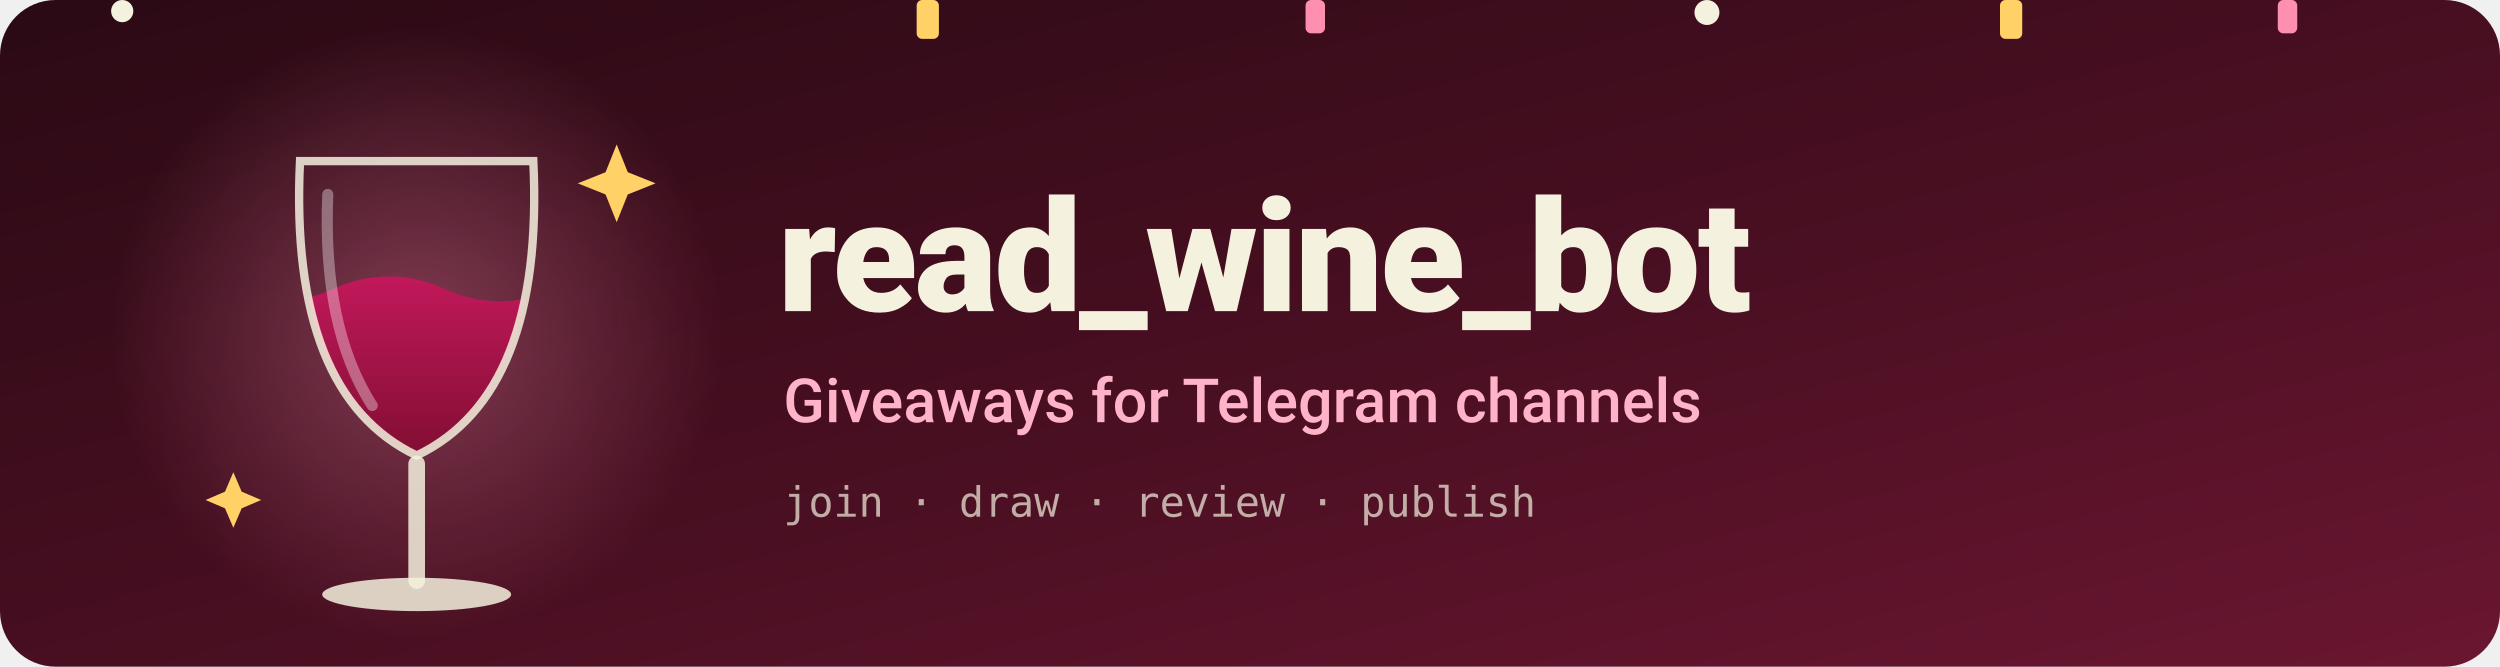
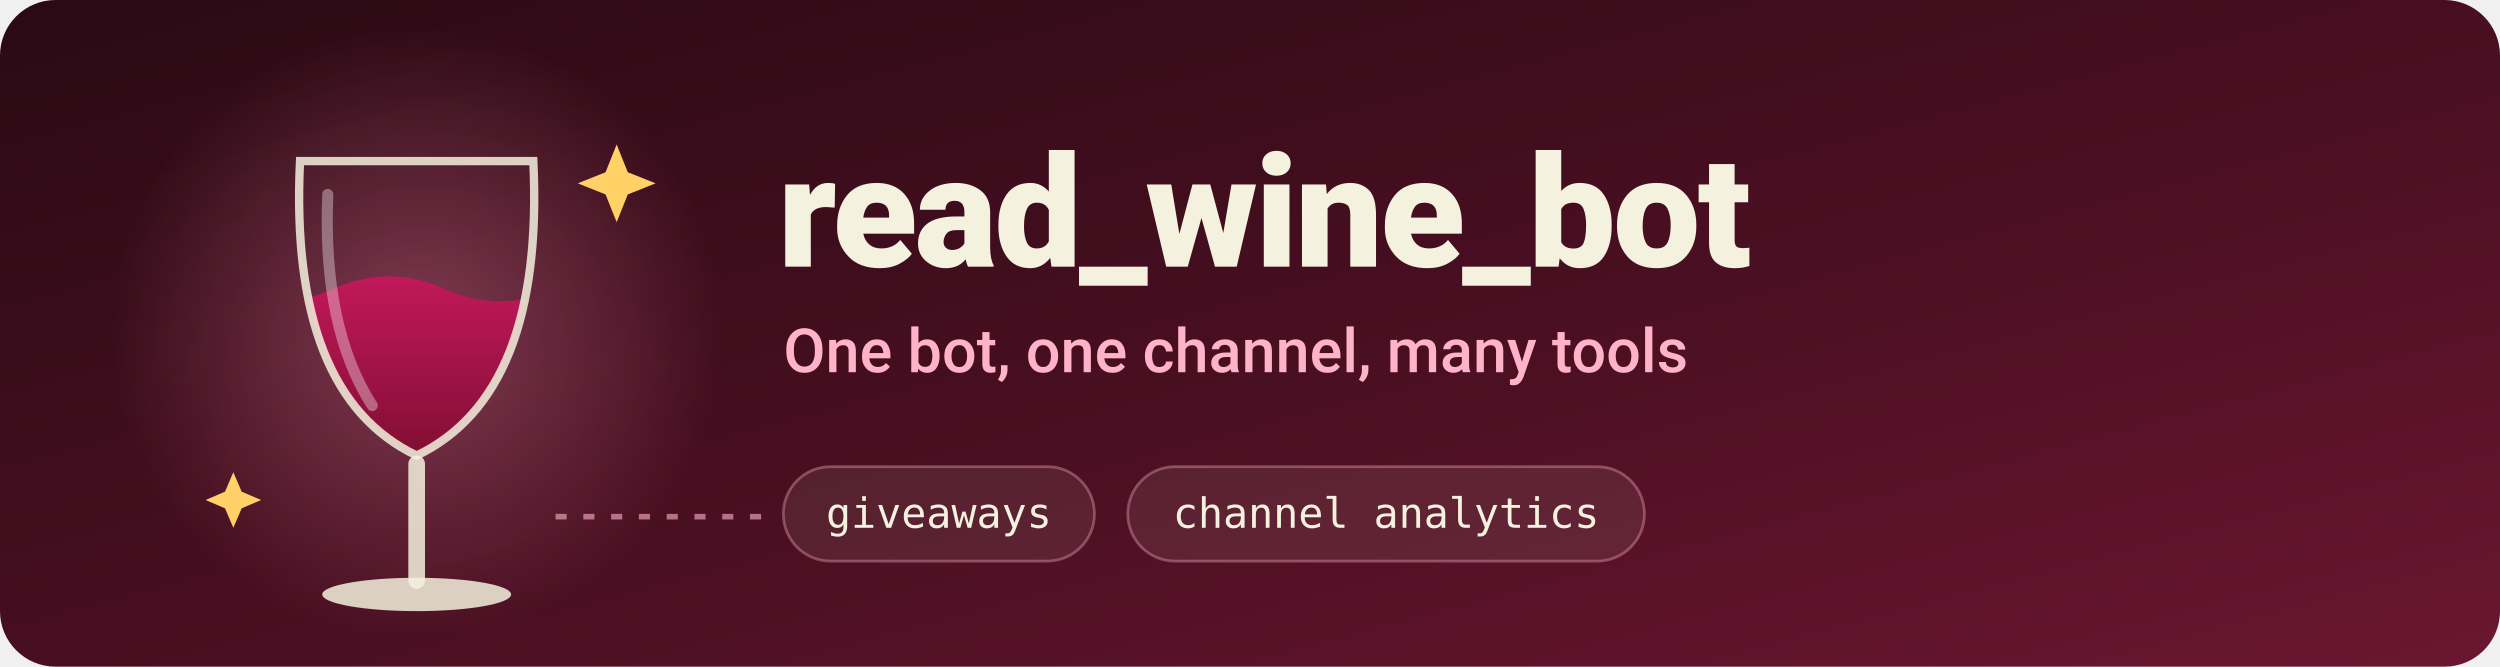
<svg xmlns="http://www.w3.org/2000/svg" viewBox="0 0 900 240" width="900" height="240" role="img" aria-labelledby="title desc">
  <defs>
    <linearGradient id="bg" x1="0" y1="0" x2="1" y2="1">
      <stop offset="0" stop-color="#2a0a14" />
      <stop offset="0.55" stop-color="#4a0f22" />
      <stop offset="1" stop-color="#6b1631" />
    </linearGradient>
    <linearGradient id="wine" x1="0" y1="0" x2="0" y2="1">
      <stop offset="0" stop-color="#c2185b" />
      <stop offset="1" stop-color="#7b0d2e" />
    </linearGradient>
    <radialGradient id="glow" cx="0.5" cy="0.5" r="0.5">
      <stop offset="0" stop-color="#ff8fb1" stop-opacity="0.35" />
      <stop offset="1" stop-color="#ff8fb1" stop-opacity="0" />
    </radialGradient>
    <clipPath id="bowl">
      <path d="M108,58 L192,58 Q196,142 150,164 Q104,142 108,58 Z" />
    </clipPath>
    <clipPath id="card">
      <rect width="900" height="240" rx="20" />
    </clipPath>
    <style>
      .wave { animation: slosh 3s linear infinite; }
      .bubble { animation: rise 3.2s ease-in infinite; opacity: 0; }
      .b2 { animation-delay: 1.1s; }
      .b3 { animation-delay: 2.1s; }
-       .confetti { animation: fall 6s linear infinite; }
-       .c2 { animation-delay: -1.5s; animation-duration: 7s; }
-       .c3 { animation-delay: -3s; animation-duration: 5.5s; }
-       .c4 { animation-delay: -4.5s; animation-duration: 6.5s; }
-       .c5 { animation-delay: -2.2s; animation-duration: 8s; }
-       .c6 { animation-delay: -5.1s; animation-duration: 6.2s; }
      .twinkle { animation: twinkle 2.4s ease-in-out infinite; transform-box: fill-box; transform-origin: center; }
      .t2 { animation-delay: 1.2s; }
      .glass { animation: sway 6s ease-in-out infinite; transform-origin: 150px 218px; }
+       .link { stroke-dasharray: 4 6; animation: flow 1.2s linear infinite; }
+       .chip { fill: #f4f1de; fill-opacity: 0.08; stroke: #ffb3c9; stroke-opacity: 0.35; animation: lit 4s ease-in-out infinite; }
+       .k2 { animation-delay: 2s; }
      @keyframes slosh { from { transform: translateX(0); } to { transform: translateX(-80px); } }
      @keyframes rise {
        0% { transform: translateY(0); opacity: 0; }
        20% { opacity: 0.8; }
        100% { transform: translateY(-46px); opacity: 0; }
      }
-       @keyframes fall {
-         from { transform: translateY(-30px) rotate(0deg); }
-         to { transform: translateY(280px) rotate(540deg); }
-       }
      @keyframes twinkle { 0%, 100% { opacity: 0.2; transform: scale(0.6); } 50% { opacity: 1; transform: scale(1); } }
      @keyframes sway { 0%, 100% { transform: rotate(-2deg); } 50% { transform: rotate(2deg); } }
+       @keyframes flow { to { stroke-dashoffset: -20; } }
+       @keyframes lit {
+         0%, 50%, 100% { fill-opacity: 0.08; stroke-opacity: 0.35; }
+         20%, 30% { fill-opacity: 0.22; stroke-opacity: 1; }
+       }
      @media (prefers-reduced-motion: reduce) {
-         .wave, .bubble, .confetti, .twinkle, .glass { animation: none; }
+         .wave, .bubble, .twinkle, .glass, .link, .chip { animation: none; }
        .bubble { opacity: 0.6; }
      }
    </style>
  </defs>
  <g clip-path="url(#card)">
    <rect width="900" height="240" fill="url(#bg)" />
    <circle cx="150" cy="120" r="110" fill="url(#glow)" />
-     <g transform="translate(330 0)">
-       <rect class="confetti" width="8" height="14" rx="2" fill="#ffd166" />
-     </g>
-     <g transform="translate(470 0)">
-       <rect class="confetti c2" width="7" height="12" rx="2" fill="#ff8fb1" />
-     </g>
-     <g transform="translate(610 0)">
-       <rect class="confetti c3" width="9" height="9" rx="4.5" fill="#f4f1de" />
-     </g>
-     <g transform="translate(720 0)">
-       <rect class="confetti c4" width="8" height="14" rx="2" fill="#ffd166" />
-     </g>
-     <g transform="translate(820 0)">
-       <rect class="confetti c5" width="7" height="12" rx="2" fill="#ff8fb1" />
-     </g>
-     <g transform="translate(40 0)">
-       <rect class="confetti c6" width="8" height="8" rx="4" fill="#f4f1de" />
-     </g>
    <g class="glass">
      <g clip-path="url(#bowl)">
        <path class="wave" fill="url(#wine)" d="M40,104 q20,-9 40,0 t40,0 t40,0 t40,0 t40,0 t40,0 V170 H40 Z" />
        <circle class="bubble" cx="138" cy="150" r="3" fill="#ffd6e3" />
        <circle class="bubble b2" cx="158" cy="154" r="2.5" fill="#ffd6e3" />
        <circle class="bubble b3" cx="148" cy="146" r="2" fill="#ffd6e3" />
      </g>
      <path d="M108,58 L192,58 Q196,142 150,164 Q104,142 108,58 Z" fill="none" stroke="#f4f1de" stroke-opacity="0.85" stroke-width="3" />
      <path d="M118,70 Q116,118 134,146" fill="none" stroke="#ffffff" stroke-opacity="0.35" stroke-width="4" stroke-linecap="round" />
      <rect x="147" y="164" width="6" height="48" rx="3" fill="#f4f1de" fill-opacity="0.85" />
      <ellipse cx="150" cy="214" rx="34" ry="6" fill="#f4f1de" fill-opacity="0.85" />
    </g>
    <path class="twinkle" d="M222,52 l4,10 l10,4 l-10,4 l-4,10 l-4,-10 l-10,-4 l10,-4 Z" fill="#ffd166" />
    <path class="twinkle t2" d="M84,170 l3,7 l7,3 l-7,3 l-3,7 l-3,-7 l-7,-3 l7,-3 Z" fill="#ffd166" />
-     <text x="280" y="112" fill="#f4f1de" font-family="ui-sans-serif, -apple-system, 'Segoe UI', Roboto, Helvetica, Arial, sans-serif" font-size="56" font-weight="800" letter-spacing="-1">read_wine_bot</text>
-     <text x="282" y="152" fill="#ffb3c9" font-family="ui-sans-serif, -apple-system, 'Segoe UI', Roboto, Helvetica, Arial, sans-serif" font-size="22" font-weight="500">Giveaways for Telegram channels</text>
-     <text x="282" y="186" fill="#f4f1de" fill-opacity="0.7" font-family="ui-monospace, SFMono-Regular, Menlo, Consolas, monospace" font-size="15">join  ·  draw  ·  review  ·  publish</text>
+     <text x="280" y="96" fill="#f4f1de" font-family="ui-sans-serif, -apple-system, 'Segoe UI', Roboto, Helvetica, Arial, sans-serif" font-size="56" font-weight="800" letter-spacing="-1">read_wine_bot</text>
+     <text x="282" y="134" fill="#ffb3c9" font-family="ui-sans-serif, -apple-system, 'Segoe UI', Roboto, Helvetica, Arial, sans-serif" font-size="22" font-weight="500">One bot, one channel, many tools</text>
+     <path class="link" d="M200,186 H276" fill="none" stroke="#ffb3c9" stroke-opacity="0.6" stroke-width="2" />
+     <g font-family="ui-monospace, SFMono-Regular, Menlo, Consolas, monospace" font-size="15" text-anchor="middle">
+       <rect class="chip" x="282" y="168" width="112" height="34" rx="17" />
+       <text x="338" y="190" fill="#f4f1de">giveaways</text>
+       <rect class="chip k2" x="406" y="168" width="186" height="34" rx="17" />
+       <text x="499" y="190" fill="#f4f1de">channel analytics</text>
+     </g>
  </g>
</svg>
